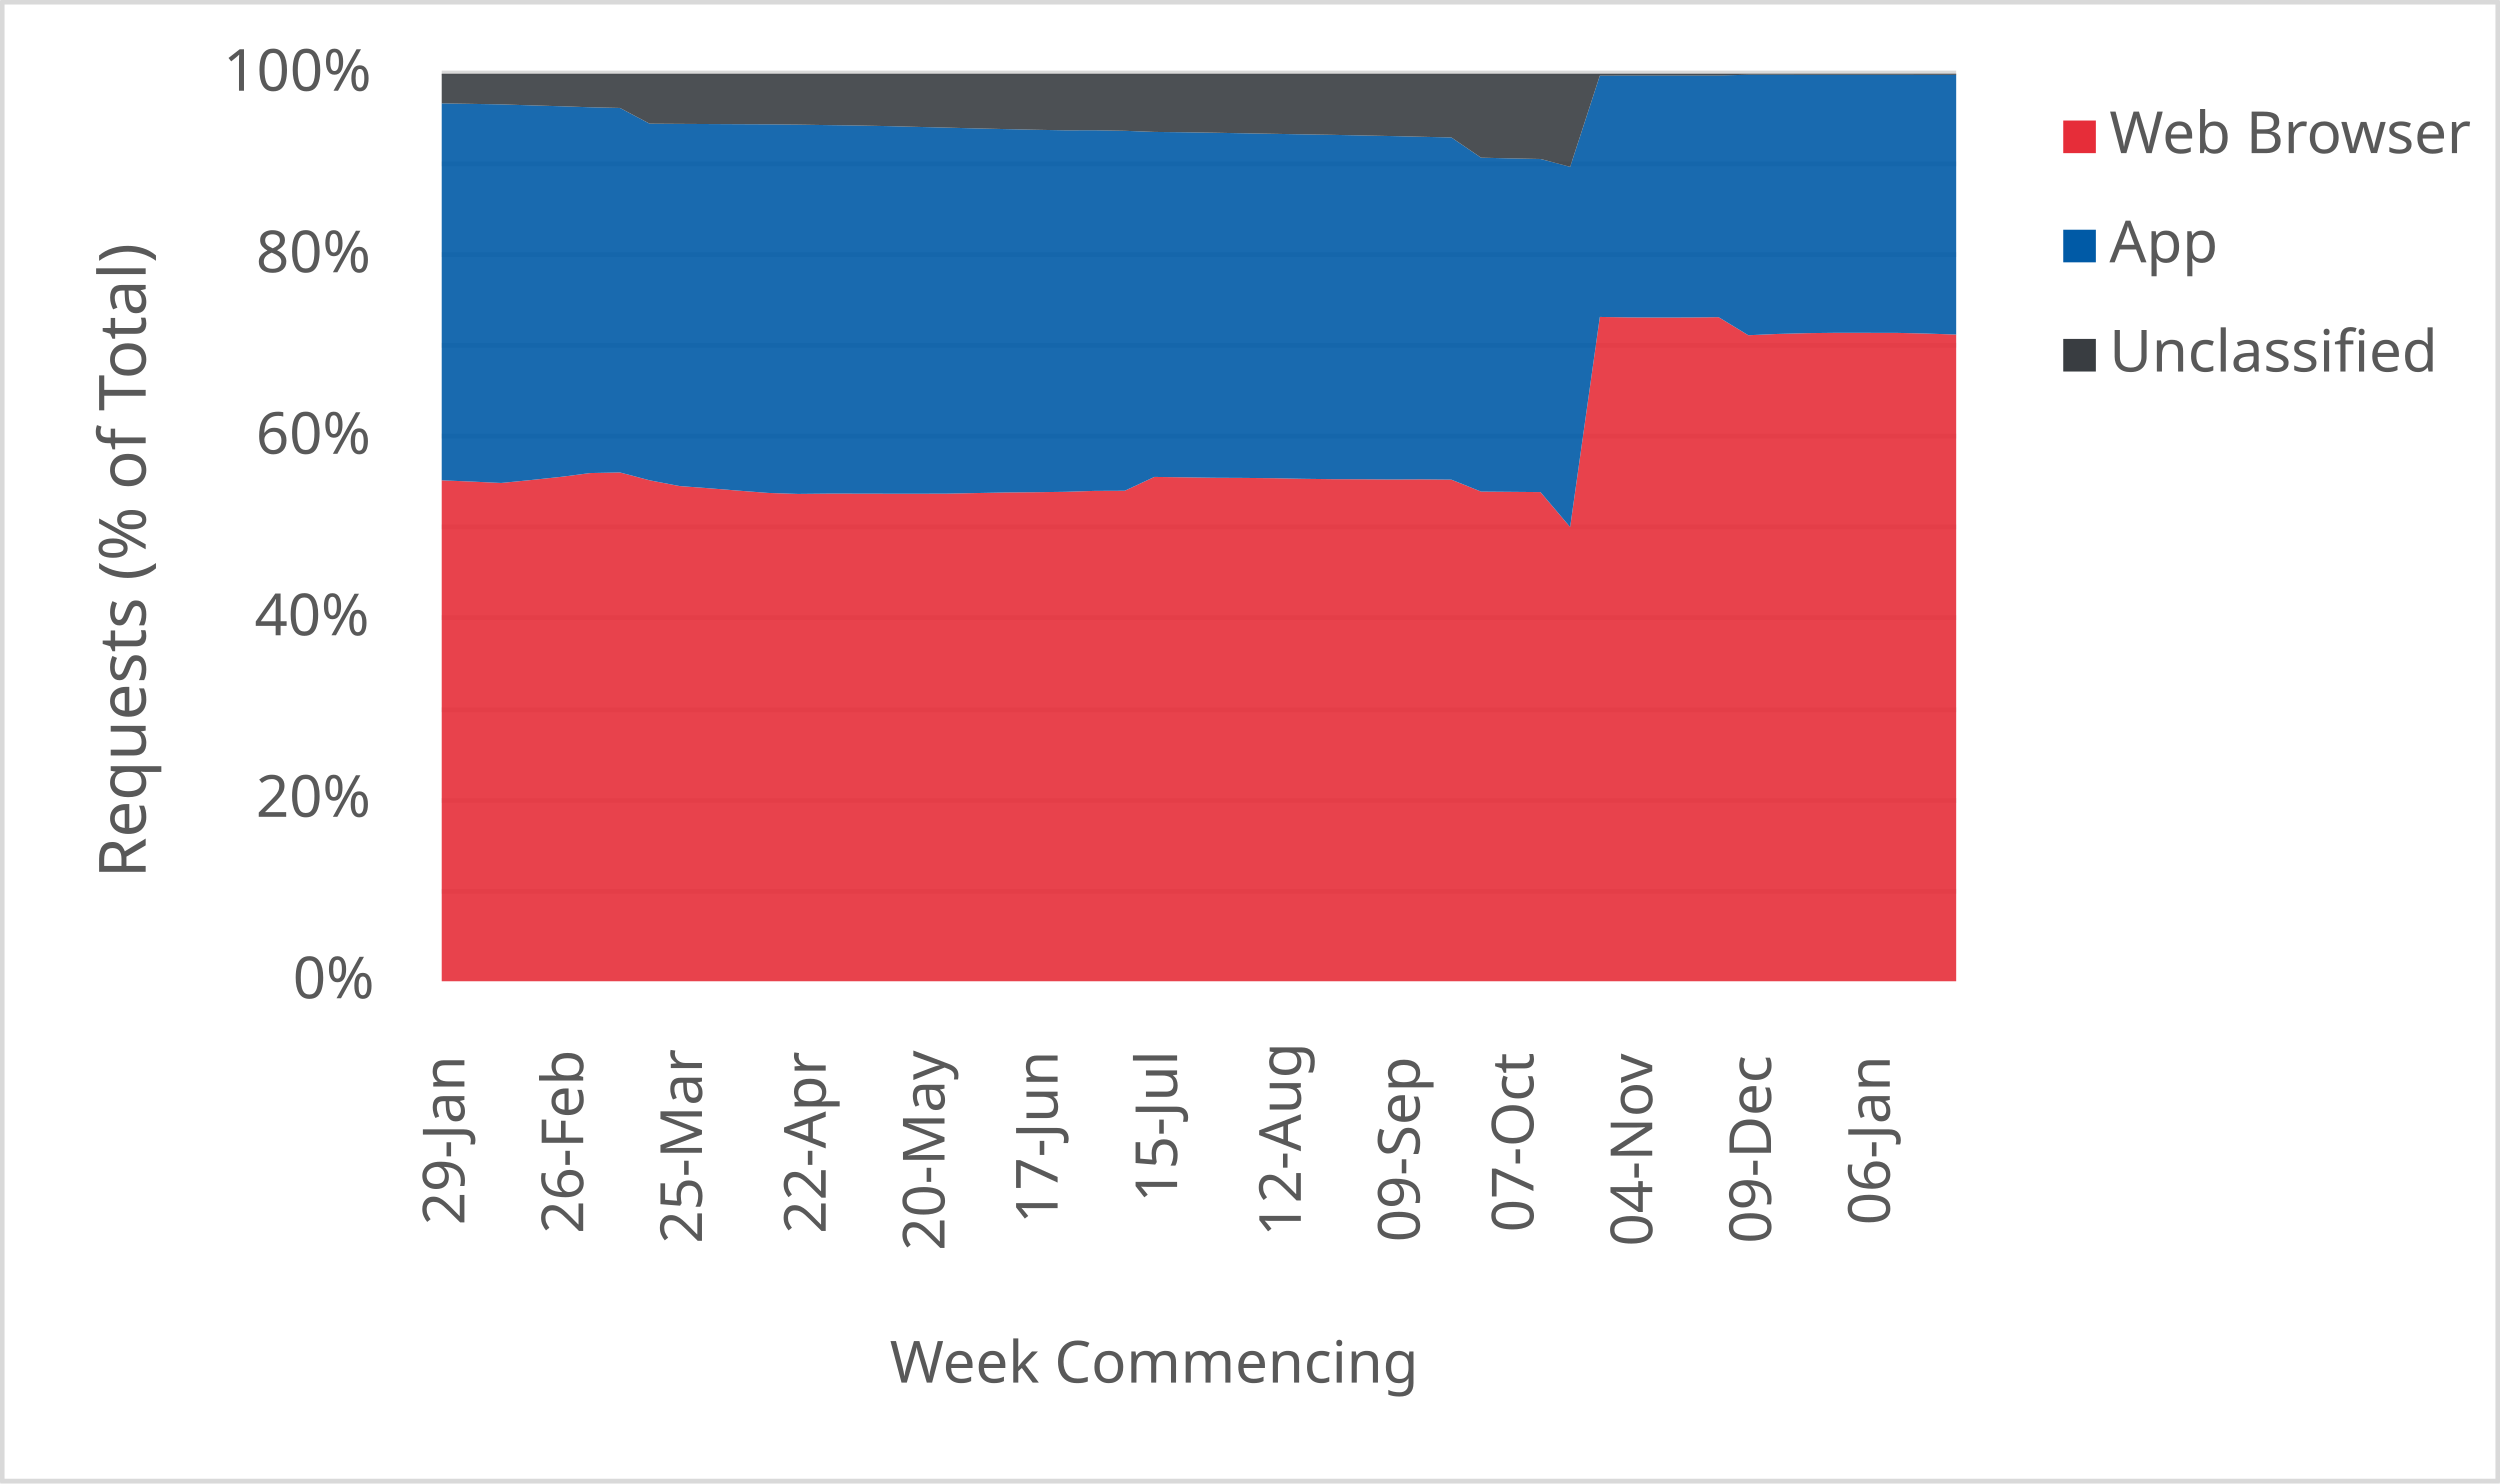
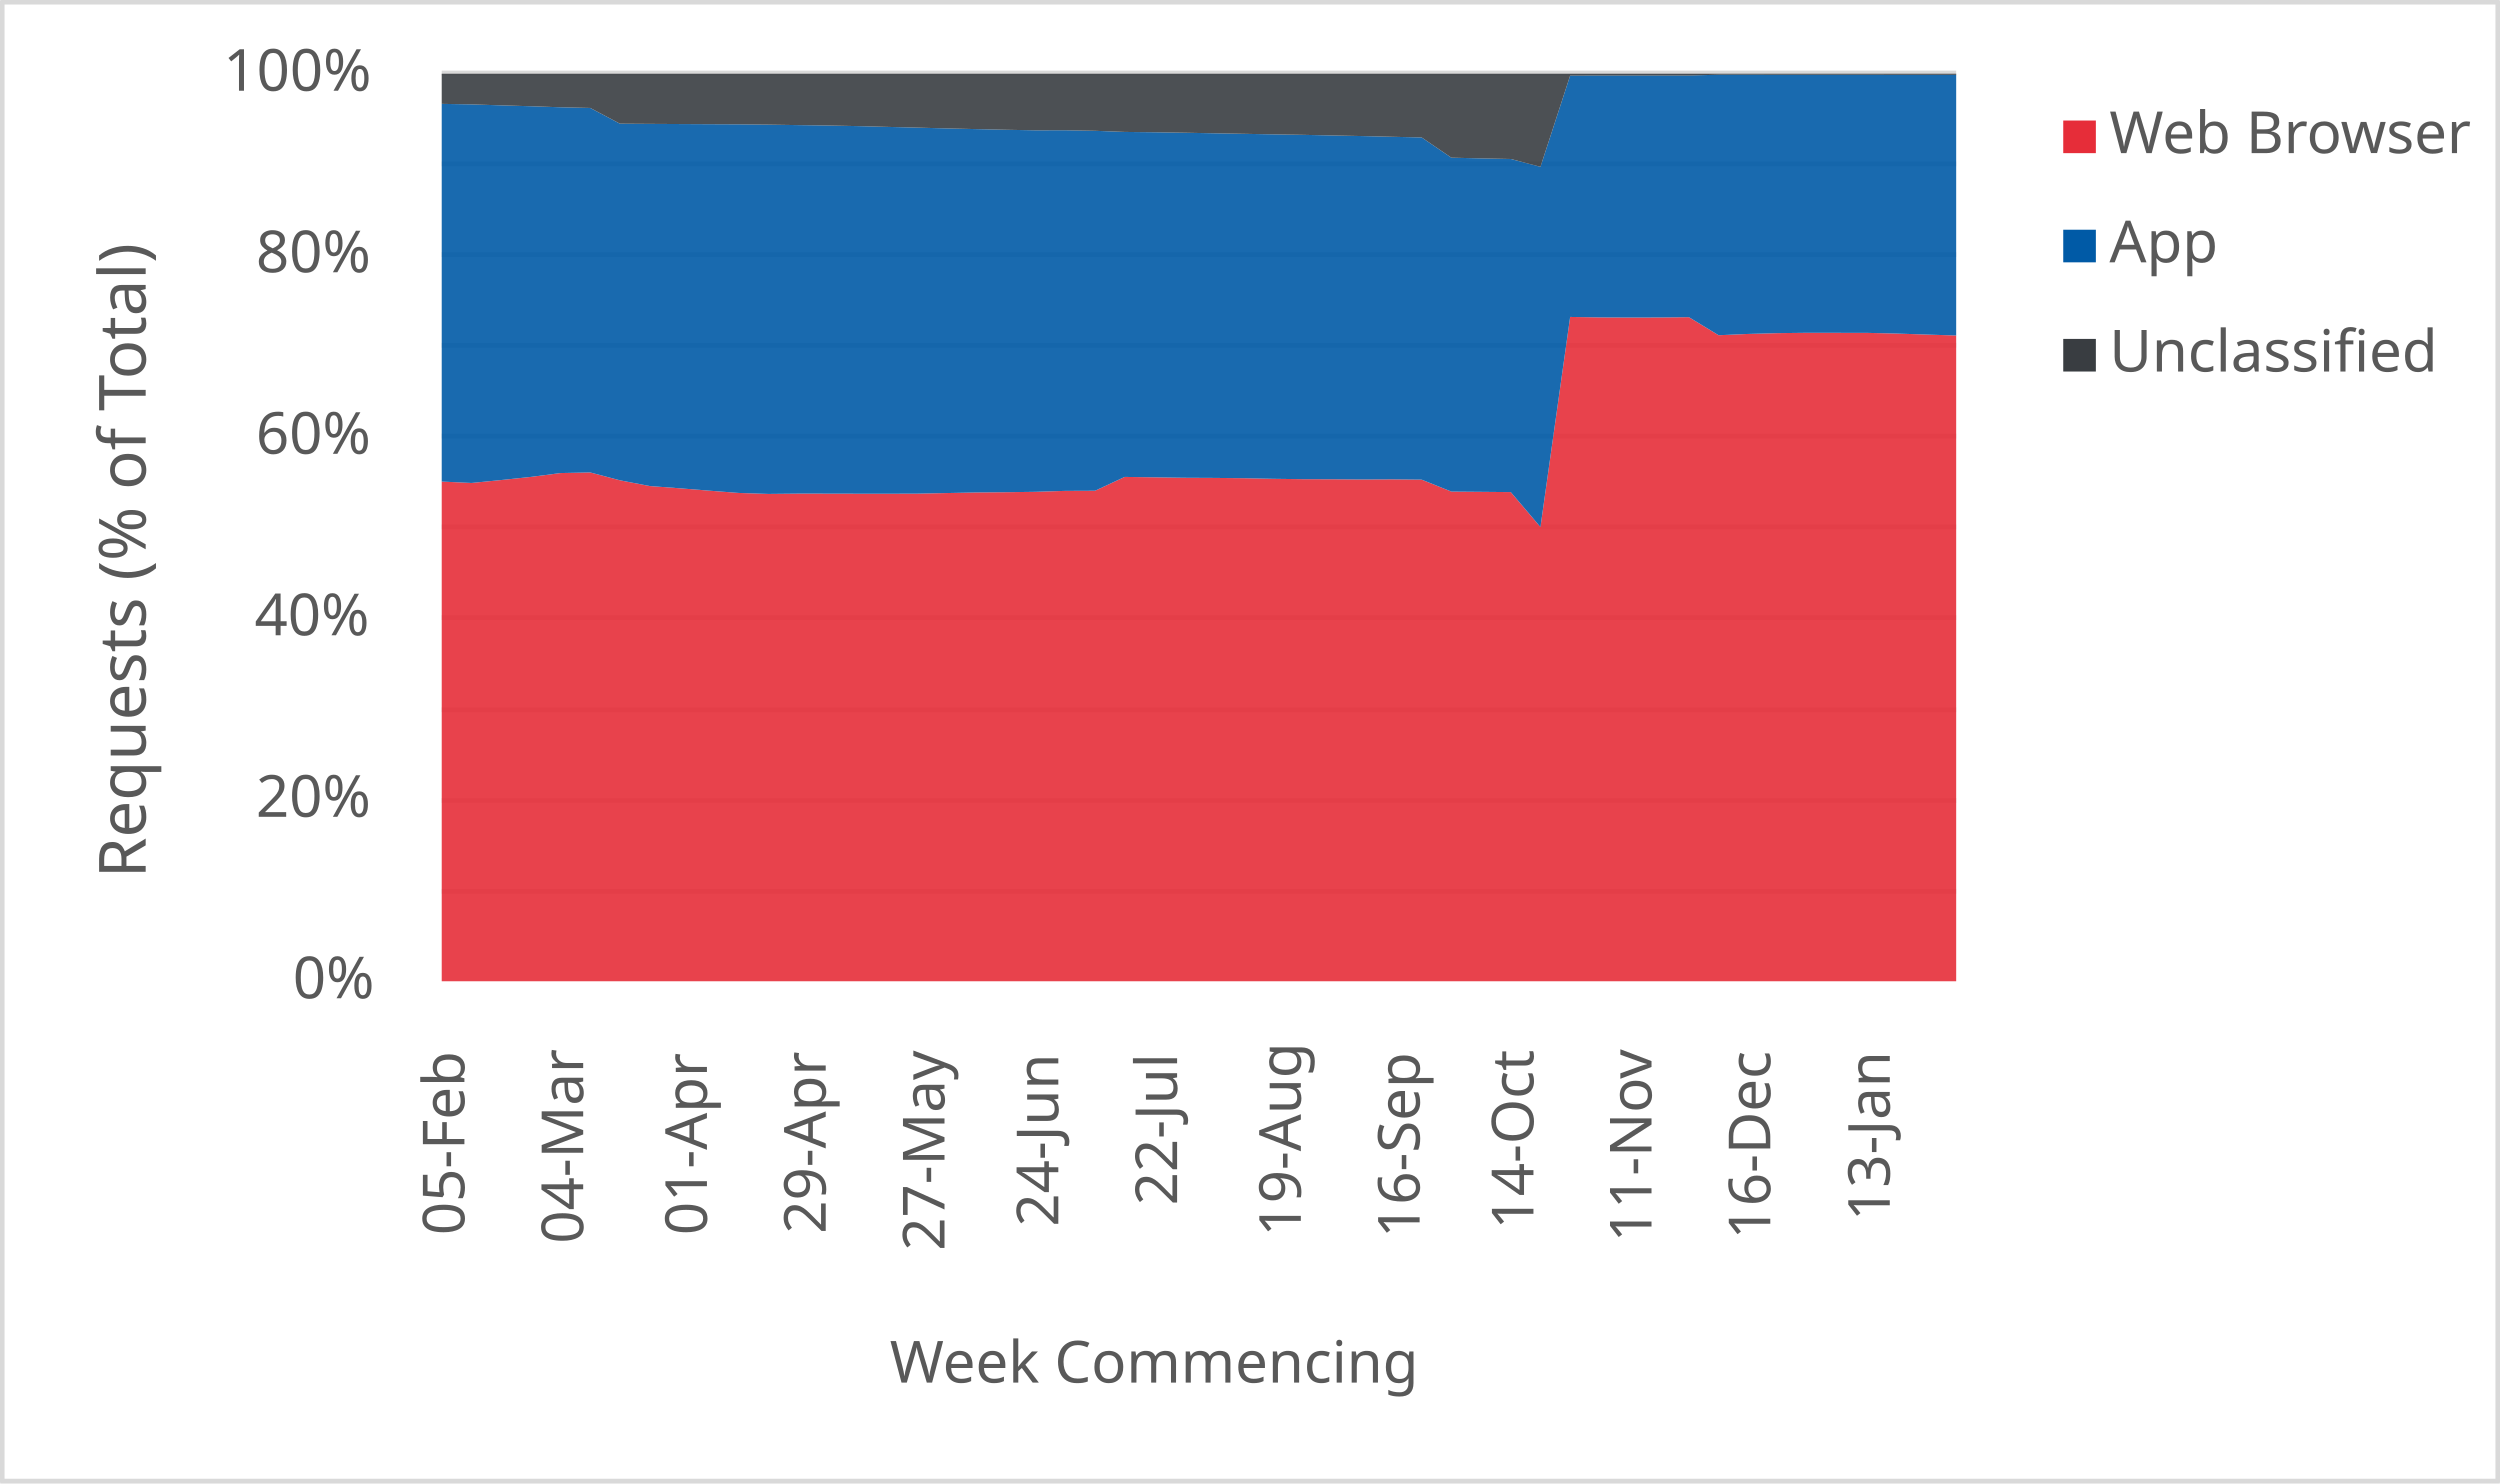
<svg xmlns="http://www.w3.org/2000/svg" width="1763" height="1046" xml:space="preserve" overflow="hidden">
  <defs>
    <clipPath id="clip0">
      <rect x="2917" y="346" width="1763" height="1046" />
    </clipPath>
  </defs>
  <g clip-path="url(#clip0)" transform="translate(-2917 -346)">
    <rect x="2918" y="347" width="1760" height="1043" fill="#FFFFFF" />
    <g>
      <path d="    M3228.5 974.532 4296.5 974.532    M3228.5 910.53 4296.5 910.53    M3228.5 846.528 4296.5 846.528    M3228.5 781.526 4296.5 781.526    M3228.5 717.524 4296.5 717.524    M3228.5 653.522 4296.5 653.522    M3228.5 589.52 4296.5 589.52    M3228.5 525.517 4296.5 525.517    M3228.5 461.515 4296.5 461.515    M3228.5 397.5 4296.5 397.5" stroke="#D9D9D9" stroke-width="3.438" stroke-linejoin="round" stroke-miterlimit="10" fill="none" />
    </g>
    <g>
      <path d="M 1038.5 4296.5 1038.5" stroke="#D9D9D9" stroke-width="3.438" stroke-linejoin="round" stroke-miterlimit="10" fill="none" fill-rule="evenodd" />
    </g>
    <g>
-       <text fill="#595959" font-family="Verdana,sans-serif" font-weight="400" font-size="41" transform="matrix(6.12323e-17 -1 1 6.12323e-17 3244.5 1210)">29-Jan</text>
+       <text fill="#595959" font-family="Verdana,sans-serif" font-weight="400" font-size="41" transform="matrix(6.12323e-17 -1 1 6.12323e-17 3244.5 1217)">05-Feb</text>
    </g>
    <g>
-       <text fill="#595959" font-family="Verdana,sans-serif" font-weight="400" font-size="41" transform="matrix(6.12323e-17 -1 1 6.12323e-17 3328.265 1216)">26-Feb</text>
+       <text fill="#595959" font-family="Verdana,sans-serif" font-weight="400" font-size="41" transform="matrix(6.12323e-17 -1 1 6.12323e-17 3328.265 1223)">04-Mar</text>
    </g>
    <g>
-       <text fill="#595959" font-family="Verdana,sans-serif" font-weight="400" font-size="41" transform="matrix(6.12323e-17 -1 1 6.12323e-17 3412.029 1223)">25-Mar</text>
+       <text fill="#595959" font-family="Verdana,sans-serif" font-weight="400" font-size="41" transform="matrix(6.12323e-17 -1 1 6.12323e-17 3415.529 1217)">01-Apr</text>
    </g>
    <g>
-       <text fill="#595959" font-family="Verdana,sans-serif" font-weight="400" font-size="41" transform="matrix(6.12323e-17 -1 1 6.12323e-17 3499.294 1216)">22-Apr</text>
+       <text fill="#595959" font-family="Verdana,sans-serif" font-weight="400" font-size="41" transform="matrix(6.12323e-17 -1 1 6.12323e-17 3499.294 1216)">29-Apr</text>
    </g>
    <g>
-       <text fill="#595959" font-family="Verdana,sans-serif" font-weight="400" font-size="41" transform="matrix(6.12323e-17 -1 1 6.12323e-17 3583.059 1228)">20-May</text>
+       <text fill="#595959" font-family="Verdana,sans-serif" font-weight="400" font-size="41" transform="matrix(6.12323e-17 -1 1 6.12323e-17 3583.059 1228)">27-May</text>
    </g>
    <g>
-       <text fill="#595959" font-family="Verdana,sans-serif" font-weight="400" font-size="41" transform="matrix(6.12323e-17 -1 1 6.12323e-17 3662.824 1209)">17-Jun</text>
+       <text fill="#595959" font-family="Verdana,sans-serif" font-weight="400" font-size="41" transform="matrix(6.12323e-17 -1 1 6.12323e-17 3663.324 1211)">24-Jun</text>
    </g>
    <g>
-       <text fill="#595959" font-family="Verdana,sans-serif" font-weight="400" font-size="41" transform="matrix(6.12323e-17 -1 1 6.12323e-17 3747.088 1194)">15-Jul</text>
+       <text fill="#595959" font-family="Verdana,sans-serif" font-weight="400" font-size="41" transform="matrix(6.12323e-17 -1 1 6.12323e-17 3747.088 1196)">22-Jul</text>
    </g>
    <g>
-       <text fill="#595959" font-family="Verdana,sans-serif" font-weight="400" font-size="41" transform="matrix(6.12323e-17 -1 1 6.12323e-17 3834.353 1218)">12-Aug</text>
+       <text fill="#595959" font-family="Verdana,sans-serif" font-weight="400" font-size="41" transform="matrix(6.12323e-17 -1 1 6.12323e-17 3834.353 1218)">19-Aug</text>
    </g>
    <g>
-       <text fill="#595959" font-family="Verdana,sans-serif" font-weight="400" font-size="41" transform="matrix(6.12323e-17 -1 1 6.12323e-17 3918.118 1222)">09-Sep</text>
+       <text fill="#595959" font-family="Verdana,sans-serif" font-weight="400" font-size="41" transform="matrix(6.12323e-17 -1 1 6.12323e-17 3918.118 1219)">16-Sep</text>
    </g>
    <g>
-       <text fill="#595959" font-family="Verdana,sans-serif" font-weight="400" font-size="41" transform="matrix(6.12323e-17 -1 1 6.12323e-17 3998.382 1215)">07-Oct</text>
+       <text fill="#595959" font-family="Verdana,sans-serif" font-weight="400" font-size="41" transform="matrix(6.12323e-17 -1 1 6.12323e-17 3998.382 1213)">14-Oct</text>
    </g>
    <g>
-       <text fill="#595959" font-family="Verdana,sans-serif" font-weight="400" font-size="41" transform="matrix(6.12323e-17 -1 1 6.12323e-17 4082.147 1225)">04-Nov</text>
+       <text fill="#595959" font-family="Verdana,sans-serif" font-weight="400" font-size="41" transform="matrix(6.12323e-17 -1 1 6.12323e-17 4081.647 1222)">11-Nov</text>
    </g>
    <g>
-       <text fill="#595959" font-family="Verdana,sans-serif" font-weight="400" font-size="41" transform="matrix(6.12323e-17 -1 1 6.12323e-17 4165.912 1223)">09-Dec</text>
+       <text fill="#595959" font-family="Verdana,sans-serif" font-weight="400" font-size="41" transform="matrix(6.12323e-17 -1 1 6.12323e-17 4165.412 1220)">16-Dec</text>
    </g>
    <g>
-       <text fill="#595959" font-family="Verdana,sans-serif" font-weight="400" font-size="41" transform="matrix(6.12323e-17 -1 1 6.12323e-17 4249.676 1210)">06-Jan</text>
+       <text fill="#595959" font-family="Verdana,sans-serif" font-weight="400" font-size="41" transform="matrix(6.12323e-17 -1 1 6.12323e-17 4249.676 1207)">13-Jan</text>
    </g>
    <g>
      <text fill="#595959" font-family="Verdana,sans-serif" font-weight="400" font-size="41" transform="matrix(1 0 0 1 3123.5 1050)">0%</text>
    </g>
    <g>
      <text fill="#595959" font-family="Verdana,sans-serif" font-weight="400" font-size="41" transform="matrix(1 0 0 1 3097.5 922)">20%</text>
    </g>
    <g>
      <text fill="#595959" font-family="Verdana,sans-serif" font-weight="400" font-size="41" transform="matrix(1 0 0 1 3096.5 794)">40%</text>
    </g>
    <g>
      <text fill="#595959" font-family="Verdana,sans-serif" font-weight="400" font-size="41" transform="matrix(1 0 0 1 3097.5 666)">60%</text>
    </g>
    <g>
      <text fill="#595959" font-family="Verdana,sans-serif" font-weight="400" font-size="41" transform="matrix(1 0 0 1 3097.5 538)">80%</text>
    </g>
    <g>
      <text fill="#595959" font-family="Verdana,sans-serif" font-weight="400" font-size="41" transform="matrix(1 0 0 1 3074.5 410)">100%</text>
    </g>
    <g>
      <text fill="#595959" font-family="Verdana,sans-serif" font-weight="400" font-size="41" transform="matrix(1 0 0 1 3544.5 1321)">Week Commencing</text>
    </g>
    <g>
      <text fill="#595959" font-family="Verdana,sans-serif" font-weight="400" font-size="46" transform="matrix(6.12323e-17 -1 1 6.12323e-17 3019.73 965.25)">Requests (% of Total)</text>
    </g>
    <rect x="2918.5" y="347.5" width="1760" height="1043" stroke="#D9D9D9" stroke-width="3.438" stroke-linejoin="round" stroke-miterlimit="10" fill="none" />
    <g>
-       <path d="M3228.5 1038 3249.441 1038 3270.382 1038 3291.324 1038 3312.265 1038 3333.206 1038 3354.147 1038 3375.088 1038 3396.029 1038 3416.971 1038 3437.912 1038 3458.853 1038 3479.794 1038 3500.735 1038 3521.676 1038 3542.618 1038 3563.559 1038 3584.5 1038 3605.441 1038 3626.382 1038 3647.324 1038 3668.265 1038 3689.206 1038 3710.147 1038 3731.088 1038 3752.029 1038 3772.971 1038 3793.912 1038 3814.853 1038 3835.794 1038 3856.735 1038 3877.676 1038 3898.618 1038 3919.559 1038 3940.5 1038 3961.441 1038 3982.382 1038 4003.324 1038 4024.265 1038 4045.206 1038 4066.147 1038 4087.088 1038 4108.029 1038 4128.971 1038 4149.912 1038 4170.853 1038 4191.794 1038 4212.735 1038 4233.676 1038 4254.618 1038 4275.559 1038 4296.5 1038 4296.5 581.93 4275.559 581.225 4254.618 580.742 4233.676 580.71 4212.735 580.674 4191.794 580.928 4170.853 581.487 4149.912 582.406 4128.971 569.683 4108.029 569.891 4087.088 569.93 4066.147 569.835 4045.206 569.504 4024.265 717.662 4003.324 693.029 3982.382 692.837 3961.441 692.657 3940.5 684.246 3919.559 684.034 3898.618 684.136 3877.676 683.981 3856.735 683.917 3835.794 683.651 3814.853 683.225 3793.912 683.02 3772.971 682.915 3752.029 682.602 3731.088 682.323 3710.147 692.068 3689.206 692.162 3668.265 692.82 3647.324 693.118 3626.382 693.28 3605.441 693.702 3584.5 694.124 3563.559 694.182 3542.618 694.164 3521.676 694.113 3500.735 694.1 3479.794 694.319 3458.853 693.621 3437.912 692.005 3416.971 690.32 3396.029 688.755 3375.088 684.695 3354.147 679.161 3333.206 679.602 3312.265 682.321 3291.324 684.53 3270.382 686.59 3249.441 685.592 3228.5 684.727 3228.5 1038Z" fill="#e62d39" opacity="0.9" />
+       <path d="M3228.5 1038 3249.441 1038 3270.382 1038 3291.324 1038 3312.265 1038 3333.206 1038 3354.147 1038 3375.088 1038 3396.029 1038 3416.971 1038 3437.912 1038 3458.853 1038 3479.794 1038 3500.735 1038 3521.676 1038 3542.618 1038 3563.559 1038 3584.5 1038 3605.441 1038 3626.382 1038 3647.324 1038 3668.265 1038 3689.206 1038 3710.147 1038 3731.088 1038 3752.029 1038 3772.971 1038 3793.912 1038 3814.853 1038 3835.794 1038 3856.735 1038 3877.676 1038 3898.618 1038 3919.559 1038 3940.5 1038 3961.441 1038 3982.382 1038 4003.324 1038 4024.265 1038 4045.206 1038 4066.147 1038 4087.088 1038 4108.029 1038 4128.971 1038 4149.912 1038 4170.853 1038 4191.794 1038 4212.735 1038 4233.676 1038 4254.618 1038 4275.559 1038 4296.5 1038 4296.5 582.594 4275.559 581.93 4254.618 581.225 4233.676 580.742 4212.735 580.71 4191.794 580.674 4170.853 580.928 4149.912 581.487 4128.971 582.406 4108.029 569.683 4087.088 569.891 4066.147 569.93 4045.206 569.835 4024.265 569.504 4003.324 717.662 3982.382 693.029 3961.441 692.837 3940.5 692.657 3919.559 684.246 3898.618 684.034 3877.676 684.136 3856.735 683.981 3835.794 683.917 3814.853 683.651 3793.912 683.225 3772.971 683.02 3752.029 682.915 3731.088 682.602 3710.147 682.323 3689.206 692.068 3668.265 692.162 3647.324 692.82 3626.382 693.118 3605.441 693.28 3584.5 693.702 3563.559 694.124 3542.618 694.182 3521.676 694.164 3500.735 694.113 3479.794 694.1 3458.853 694.319 3437.912 693.621 3416.971 692.005 3396.029 690.32 3375.088 688.755 3354.147 684.695 3333.206 679.161 3312.265 679.602 3291.324 682.321 3270.382 684.53 3249.441 686.59 3228.5 685.592 3228.5 1038Z" fill="#e62d39" opacity="0.9" />
    </g>
    <g>
-       <path d="M3228.5 684.727 3249.441 685.592 3270.382 686.59 3291.324 684.53 3312.265 682.321 3333.206 679.602 3354.147 679.161 3375.088 684.695 3396.029 688.755 3416.971 690.32 3437.912 692.005 3458.853 693.621 3479.794 694.319 3500.735 694.1 3521.676 694.113 3542.618 694.164 3563.559 694.182 3584.5 694.124 3605.441 693.702 3626.382 693.28 3647.324 693.118 3668.265 692.82 3689.206 692.162 3710.147 692.068 3731.088 682.323 3752.029 682.602 3772.971 682.915 3793.912 683.02 3814.853 683.225 3835.794 683.651 3856.735 683.917 3877.676 683.981 3898.618 684.136 3919.559 684.034 3940.5 684.246 3961.441 692.657 3982.382 692.837 4003.324 693.029 4024.265 717.662 4045.206 569.504 4066.147 569.835 4087.088 569.93 4108.029 569.891 4128.971 569.683 4149.912 582.406 4170.853 581.487 4191.794 580.928 4212.735 580.674 4233.676 580.71 4254.618 580.742 4275.559 581.225 4296.5 581.93 4296.5 398.741 4275.559 398.738 4254.618 398.707 4233.676 398.709 4212.735 398.701 4191.794 398.685 4170.853 398.671 4149.912 398.675 4128.971 399.272 4108.029 399.263 4087.088 399.274 4066.147 399.281 4045.206 399.299 4024.265 463.651 4003.324 458.12 3982.382 457.691 3961.441 457.192 3940.5 442.937 3919.559 442.456 3898.618 441.952 3877.676 441.534 3856.735 441.086 3835.794 440.751 3814.853 440.359 3793.912 439.992 3772.971 439.588 3752.029 439.271 3731.088 439.035 3710.147 438.239 3689.206 437.866 3668.265 437.904 3647.324 437.508 3626.382 437.043 3605.441 436.556 3584.5 435.99 3563.559 435.475 3542.618 434.924 3521.676 434.509 3500.735 434.223 3479.794 433.894 3458.853 433.69 3437.912 433.588 3416.971 433.47 3396.029 433.354 3375.088 433.212 3354.147 422.122 3333.206 421.65 3312.265 420.922 3291.324 420.296 3270.382 419.61 3249.441 419.245 3228.5 418.885 3228.5 684.727Z" fill="#005aa6" opacity="0.9" />
+       <path d="M3228.5 685.592 3249.441 686.59 3270.382 684.53 3291.324 682.321 3312.265 679.602 3333.206 679.161 3354.147 684.695 3375.088 688.755 3396.029 690.32 3416.971 692.005 3437.912 693.621 3458.853 694.319 3479.794 694.1 3500.735 694.113 3521.676 694.164 3542.618 694.182 3563.559 694.124 3584.5 693.702 3605.441 693.28 3626.382 693.118 3647.324 692.82 3668.265 692.162 3689.206 692.068 3710.147 682.323 3731.088 682.602 3752.029 682.915 3772.971 683.02 3793.912 683.225 3814.853 683.651 3835.794 683.917 3856.735 683.981 3877.676 684.136 3898.618 684.034 3919.559 684.246 3940.5 692.657 3961.441 692.837 3982.382 693.029 4003.324 717.662 4024.265 569.504 4045.206 569.835 4066.147 569.93 4087.088 569.891 4108.029 569.683 4128.971 582.406 4149.912 581.487 4170.853 580.928 4191.794 580.674 4212.735 580.71 4233.676 580.742 4254.618 581.225 4275.559 581.93 4296.5 582.594 4296.5 398.747 4275.559 398.741 4254.618 398.738 4233.676 398.707 4212.735 398.709 4191.794 398.701 4170.853 398.685 4149.912 398.671 4128.971 398.675 4108.029 399.272 4087.088 399.263 4066.147 399.274 4045.206 399.281 4024.265 399.299 4003.324 463.651 3982.382 458.12 3961.441 457.691 3940.5 457.192 3919.559 442.937 3898.618 442.456 3877.676 441.952 3856.735 441.534 3835.794 441.086 3814.853 440.751 3793.912 440.359 3772.971 439.992 3752.029 439.588 3731.088 439.271 3710.147 439.035 3689.206 438.239 3668.265 437.866 3647.324 437.904 3626.382 437.508 3605.441 437.043 3584.5 436.556 3563.559 435.99 3542.618 435.475 3521.676 434.924 3500.735 434.509 3479.794 434.223 3458.853 433.894 3437.912 433.69 3416.971 433.588 3396.029 433.47 3375.088 433.354 3354.147 433.212 3333.206 422.122 3312.265 421.65 3291.324 420.922 3270.382 420.296 3249.441 419.61 3228.5 419.245 3228.5 685.592Z" fill="#005aa6" opacity="0.9" />
    </g>
    <g>
-       <path d="M3228.5 418.885 3249.441 419.245 3270.382 419.61 3291.324 420.296 3312.265 420.922 3333.206 421.65 3354.147 422.122 3375.088 433.212 3396.029 433.354 3416.971 433.47 3437.912 433.588 3458.853 433.69 3479.794 433.894 3500.735 434.223 3521.676 434.509 3542.618 434.924 3563.559 435.475 3584.5 435.99 3605.441 436.556 3626.382 437.043 3647.324 437.508 3668.265 437.904 3689.206 437.866 3710.147 438.239 3731.088 439.035 3752.029 439.271 3772.971 439.588 3793.912 439.992 3814.853 440.359 3835.794 440.751 3856.735 441.086 3877.676 441.534 3898.618 441.952 3919.559 442.456 3940.5 442.937 3961.441 457.192 3982.382 457.691 4003.324 458.12 4024.265 463.651 4045.206 399.299 4066.147 399.281 4087.088 399.274 4108.029 399.263 4128.971 399.272 4149.912 398.675 4170.853 398.671 4191.794 398.685 4212.735 398.701 4233.676 398.709 4254.618 398.707 4275.559 398.738 4296.5 398.741 4296.5 398 4275.559 398 4254.618 398 4233.676 398 4212.735 398 4191.794 398 4170.853 398 4149.912 398 4128.971 398 4108.029 398 4087.088 398 4066.147 398 4045.206 398 4024.265 398 4003.324 398 3982.382 398 3961.441 398 3940.5 398 3919.559 398 3898.618 398 3877.676 398 3856.735 398 3835.794 398 3814.853 398 3793.912 398 3772.971 398 3752.029 398 3731.088 398 3710.147 398 3689.206 398 3668.265 398 3647.324 398 3626.382 398 3605.441 398 3584.5 398 3563.559 398 3542.618 398 3521.676 398 3500.735 398 3479.794 398 3458.853 398 3437.912 398 3416.971 398 3396.029 398 3375.088 398 3354.147 398 3333.206 398 3312.265 398 3291.324 398 3270.382 398 3249.441 398 3228.5 398 3228.5 418.885Z" fill="#393d41" opacity="0.9" />
+       <path d="M3228.5 419.245 3249.441 419.61 3270.382 420.296 3291.324 420.922 3312.265 421.65 3333.206 422.122 3354.147 433.212 3375.088 433.354 3396.029 433.47 3416.971 433.588 3437.912 433.69 3458.853 433.894 3479.794 434.223 3500.735 434.509 3521.676 434.924 3542.618 435.475 3563.559 435.99 3584.5 436.556 3605.441 437.043 3626.382 437.508 3647.324 437.904 3668.265 437.866 3689.206 438.239 3710.147 439.035 3731.088 439.271 3752.029 439.588 3772.971 439.992 3793.912 440.359 3814.853 440.751 3835.794 441.086 3856.735 441.534 3877.676 441.952 3898.618 442.456 3919.559 442.937 3940.5 457.192 3961.441 457.691 3982.382 458.12 4003.324 463.651 4024.265 399.299 4045.206 399.281 4066.147 399.274 4087.088 399.263 4108.029 399.272 4128.971 398.675 4149.912 398.671 4170.853 398.685 4191.794 398.701 4212.735 398.709 4233.676 398.707 4254.618 398.738 4275.559 398.741 4296.5 398.747 4296.5 398 4275.559 398 4254.618 398 4233.676 398 4212.735 398 4191.794 398 4170.853 398 4149.912 398 4128.971 398 4108.029 398 4087.088 398 4066.147 398 4045.206 398 4024.265 398 4003.324 398 3982.382 398 3961.441 398 3940.5 398 3919.559 398 3898.618 398 3877.676 398 3856.735 398 3835.794 398 3814.853 398 3793.912 398 3772.971 398 3752.029 398 3731.088 398 3710.147 398 3689.206 398 3668.265 398 3647.324 398 3626.382 398 3605.441 398 3584.5 398 3563.559 398 3542.618 398 3521.676 398 3500.735 398 3479.794 398 3458.853 398 3437.912 398 3416.971 398 3396.029 398 3375.088 398 3354.147 398 3333.206 398 3312.265 398 3291.324 398 3270.382 398 3249.441 398 3228.5 398 3228.5 419.245Z" fill="#393d41" opacity="0.9" />
    </g>
    <g>
      <rect x="4372" y="431" width="23" height="23" fill="#e62d39" />
    </g>
    <g>
      <text fill="#595959" font-family="Verdana,sans-serif" font-weight="400" font-size="41" transform="matrix(1 0 0 1 4404.56 454)">Web Browser</text>
    </g>
    <g>
      <rect x="4372" y="508" width="23" height="23" fill="#005aa6" />
    </g>
    <g>
      <text fill="#595959" font-family="Verdana,sans-serif" font-weight="400" font-size="41" transform="matrix(1 0 0 1 4404.56 531)">App</text>
    </g>
    <g>
      <rect x="4372" y="585" width="23" height="23" fill="#393d41" />
    </g>
    <g>
      <text fill="#595959" font-family="Verdana,sans-serif" font-weight="400" font-size="41" transform="matrix(1 0 0 1 4404.56 608)">Unclassified</text>
    </g>
  </g>
</svg>
